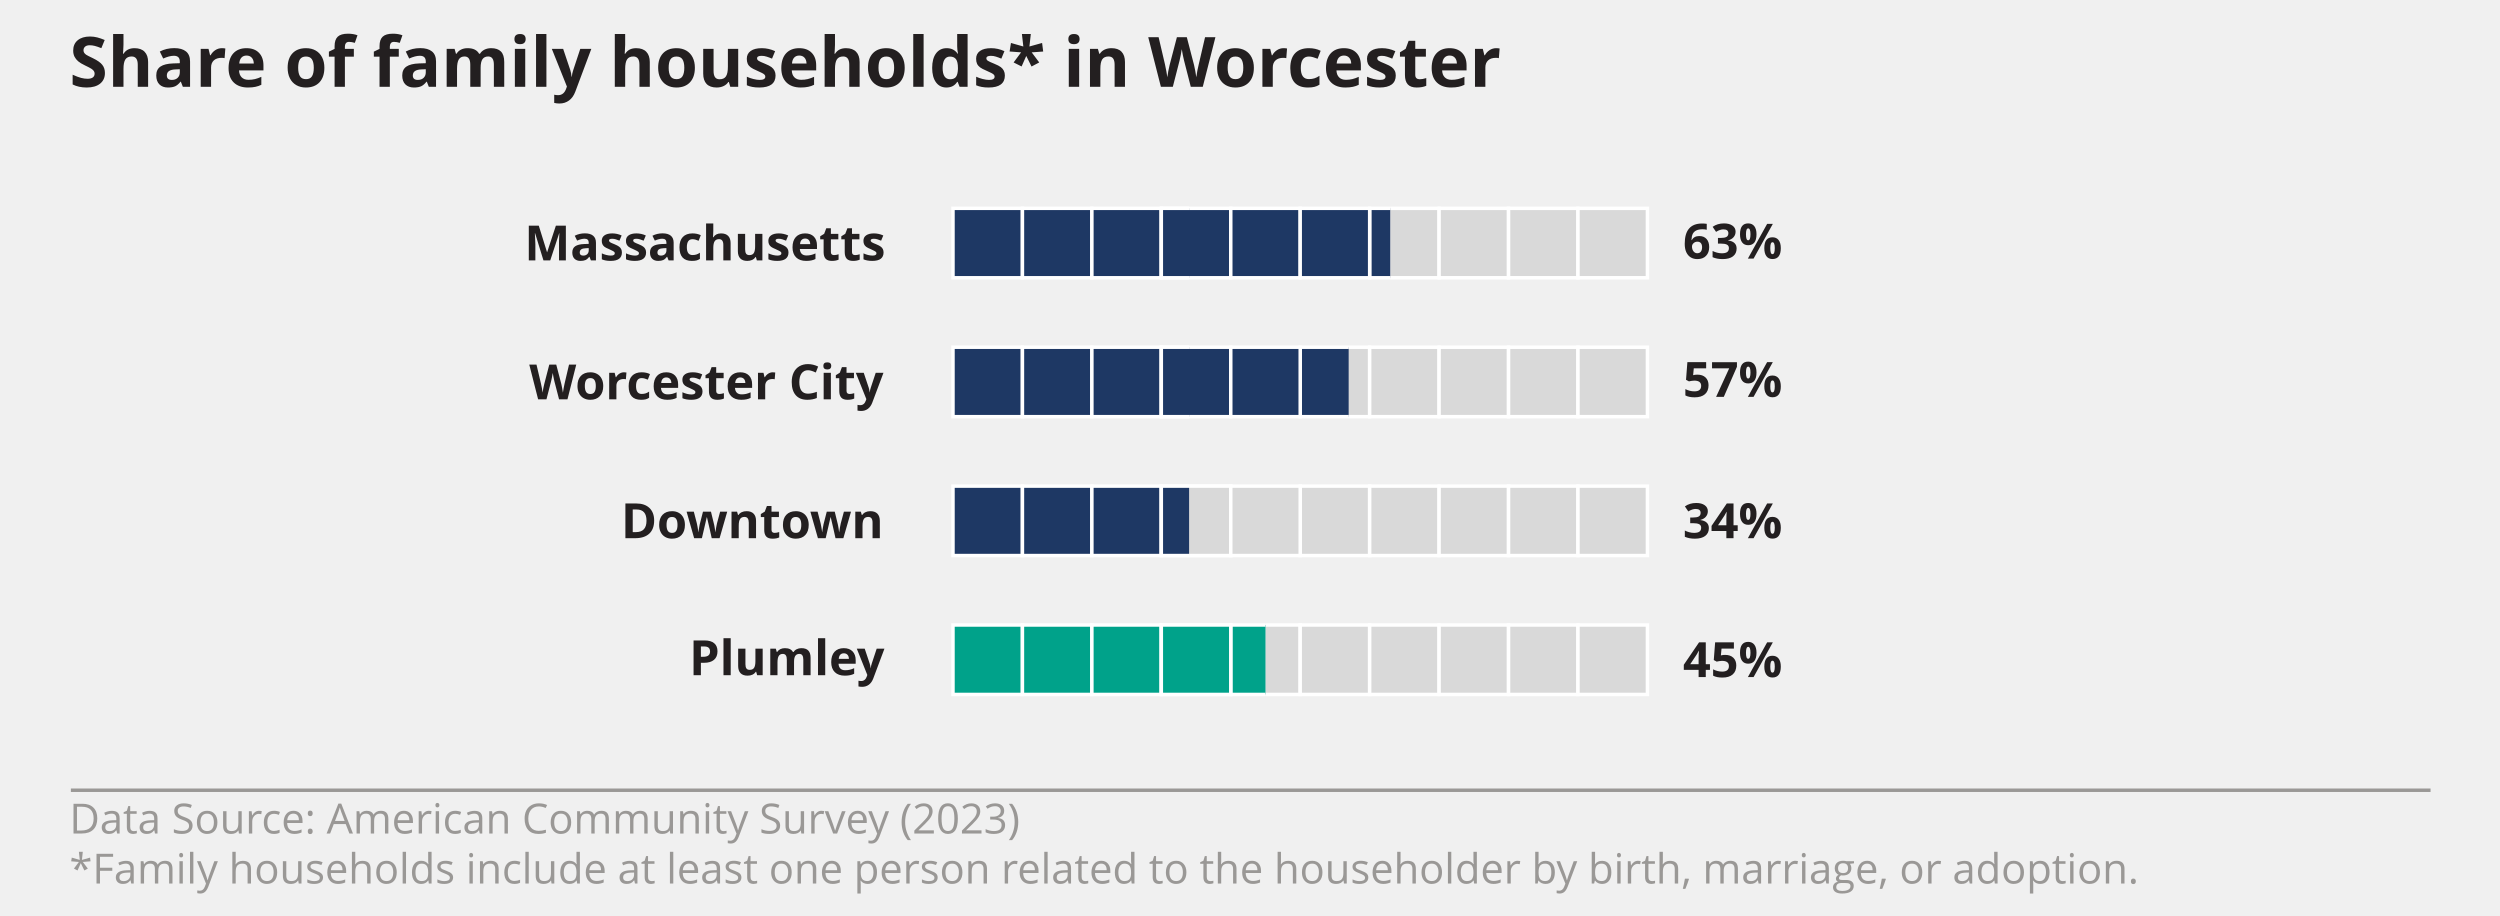
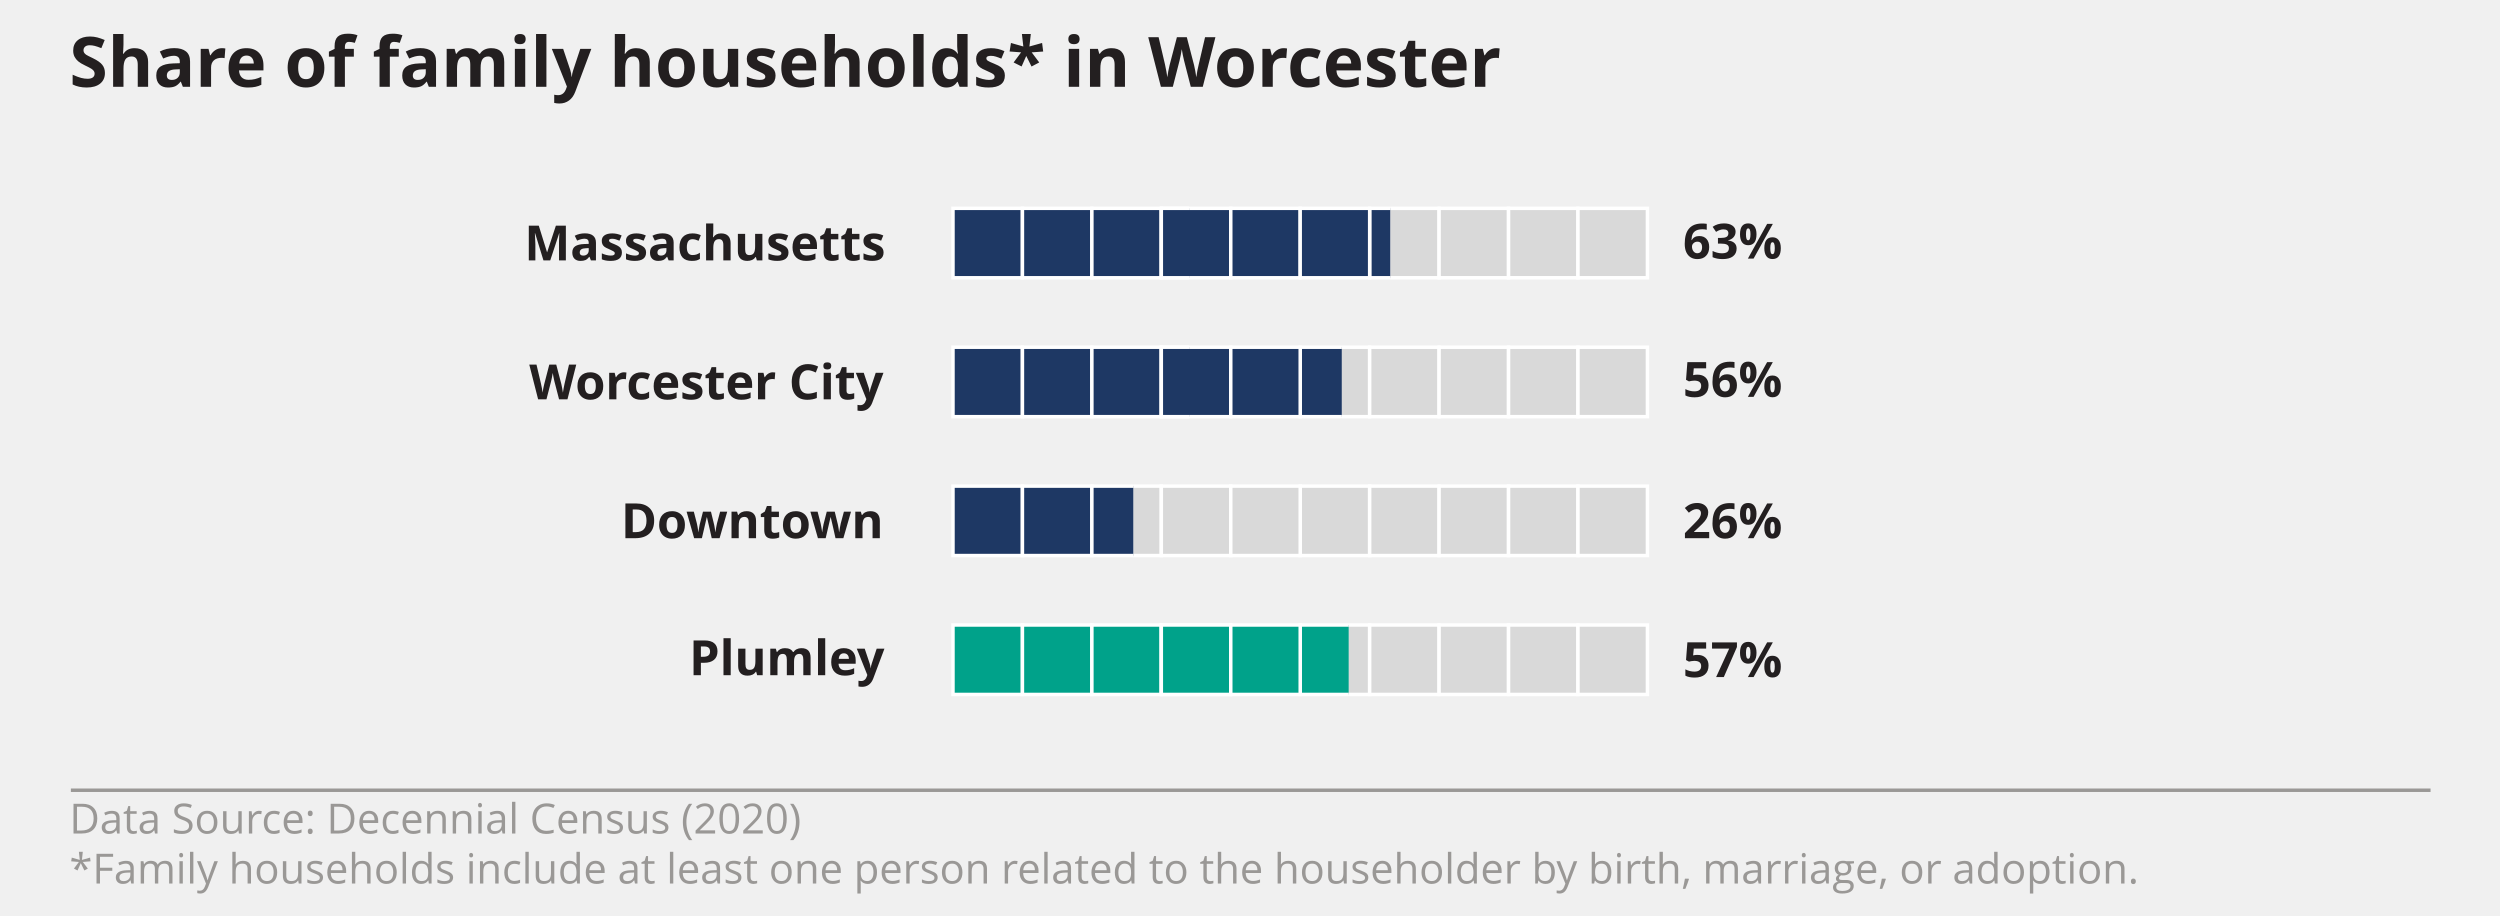
<svg xmlns="http://www.w3.org/2000/svg" id="Layer_1" data-name="Layer 1" viewBox="0 0 720 263.67">
  <defs>
    <style>
      .cls-1 {
        fill: #d9d9d9;
      }

      .cls-1, .cls-2, .cls-3 {
        stroke: #fff;
      }

      .cls-1, .cls-2, .cls-3, .cls-4 {
        stroke-miterlimit: 10;
      }

      .cls-2 {
        fill: #1e3864;
      }

      .cls-3 {
        fill: #00a28a;
      }

      .cls-5 {
        font-size: 14px;
      }

      .cls-5, .cls-6 {
        fill: #231f20;
        font-family: OpenSans-Bold, 'Open Sans';
        font-weight: 700;
      }

      .cls-7 {
        fill: #9a9896;
        font-family: OpenSans, 'Open Sans';
        font-size: 12px;
      }

      .cls-6 {
        font-size: 20px;
      }

      .cls-4 {
        fill: none;
        stroke: #9a9896;
      }
    </style>
  </defs>
  <text class="cls-6" transform="translate(20 25)">
    <tspan x="0" y="0">Share of family households* in Worcester</tspan>
  </text>
  <text class="cls-5" transform="translate(152.43 115)">
    <tspan x="0" y="0">Worcester City</tspan>
  </text>
  <text class="cls-5" transform="translate(178.85 155)">
    <tspan x="0" y="0">Downtown</tspan>
  </text>
  <text class="cls-5" transform="translate(198.48 194.45)">
    <tspan x="0" y="0">Plumley</tspan>
  </text>
  <text class="cls-5" transform="translate(484.7 195)">
-     <tspan x="0" y="0">45%</tspan>
+     <tspan x="0" y="0">57%</tspan>
  </text>
  <text class="cls-5" transform="translate(484.7 155)">
-     <tspan x="0" y="0">34%</tspan>
+     <tspan x="0" y="0">26%</tspan>
  </text>
  <text class="cls-5" transform="translate(484.7 114.29)">
-     <tspan x="0" y="0">57%</tspan>
+     <tspan x="0" y="0">56%</tspan>
  </text>
  <text class="cls-5" transform="translate(484.7 74.48)">
    <tspan x="0" y="0">63%</tspan>
  </text>
  <text class="cls-5" transform="translate(151.03 75)">
    <tspan x="0" y="0">Massachusetts</tspan>
  </text>
  <g>
    <rect class="cls-3" x="274.46" y="180" width="20" height="20" />
    <rect class="cls-3" x="294.46" y="180" width="20" height="20" />
    <rect class="cls-3" x="314.46" y="180" width="20" height="20" />
    <rect class="cls-3" x="334.46" y="180" width="20" height="20" />
-     <polyline class="cls-1" points="364.46 180 374.46 180 374.46 200 364.46 200" />
-     <polyline class="cls-3" points="364.46 200 354.46 200 354.46 180 364.46 180" />
-     <rect class="cls-1" x="374.46" y="180" width="20" height="20" />
+     <polyline class="cls-3" points="388.46 200 374.46 200 374.46 180 388.46 180" />
+     <polyline class="cls-1" points="388.46 180 394.46 180 394.46 200 388.46 200" />
    <rect class="cls-1" x="394.46" y="180" width="20" height="20" />
    <rect class="cls-1" x="414.46" y="180" width="20" height="20" />
    <rect class="cls-1" x="434.46" y="180" width="20" height="20" />
    <rect class="cls-1" x="454.46" y="180" width="20" height="20" />
    <rect class="cls-3" x="334.46" y="180" width="20" height="20" />
+     <rect class="cls-3" x="354.46" y="180" width="20" height="20" />
  </g>
  <g>
    <rect class="cls-2" x="274.46" y="140" width="20" height="20" />
    <rect class="cls-2" x="294.46" y="140" width="20" height="20" />
-     <rect class="cls-2" x="314.46" y="140" width="20" height="20" />
-     <rect class="cls-2" x="334.46" y="140" width="20" height="20" />
+     <polyline class="cls-2" points="326.46 160 314.46 160 314.46 140 326.46 140" />
+     <polyline class="cls-1" points="326.46 140 334.46 140 334.46 160 326.46 160" />
+     <rect class="cls-1" x="334.46" y="140" width="20" height="20" />
    <rect class="cls-1" x="374.46" y="140" width="20" height="20" />
    <rect class="cls-1" x="394.46" y="140" width="20" height="20" />
    <rect class="cls-1" x="414.46" y="140" width="20" height="20" />
    <rect class="cls-1" x="434.46" y="140" width="20" height="20" />
    <rect class="cls-1" x="454.46" y="140" width="20" height="20" />
-     <polyline class="cls-2" points="342.46 160 334.46 160 334.46 140 342.46 140" />
-     <polyline class="cls-1" points="342.46 140 354.46 140 354.46 160 342.46 160" />
    <rect class="cls-1" x="354.46" y="140" width="20" height="20" />
  </g>
  <g>
    <rect class="cls-2" x="274.46" y="100" width="20" height="20" />
    <rect class="cls-2" x="294.46" y="100" width="20" height="20" />
    <rect class="cls-2" x="314.46" y="100" width="20" height="20" />
    <rect class="cls-2" x="334.46" y="100" width="20" height="20" />
-     <polyline class="cls-2" points="388.46 120 374.46 120 374.46 100 388.46 100" />
-     <polyline class="cls-1" points="388.46 100 394.46 100 394.46 120 388.46 120" />
+     <polyline class="cls-2" points="386.46 120 374.46 120 374.46 100 386.46 100" />
+     <polyline class="cls-1" points="386.46 100 394.46 100 394.46 120 386.46 120" />
    <rect class="cls-1" x="394.46" y="100" width="20" height="20" />
    <rect class="cls-1" x="414.46" y="100" width="20" height="20" />
    <rect class="cls-1" x="434.46" y="100" width="20" height="20" />
    <rect class="cls-1" x="454.46" y="100" width="20" height="20" />
    <polyline class="cls-2" points="342.46 120 334.46 120 334.46 100 342.46 100" />
    <rect class="cls-2" x="354.46" y="100" width="20" height="20" />
  </g>
  <g>
    <rect class="cls-2" x="274.46" y="60" width="20" height="20" />
    <rect class="cls-2" x="294.46" y="60" width="20" height="20" />
    <rect class="cls-2" x="314.46" y="60" width="20" height="20" />
    <rect class="cls-2" x="334.46" y="60" width="20" height="20" />
    <polyline class="cls-2" points="400.46 80 394.46 80 394.46 60 400.46 60" />
    <polyline class="cls-1" points="400.46 60 414.46 60 414.46 80 400.46 80" />
    <rect class="cls-1" x="414.46" y="60" width="20" height="20" />
    <rect class="cls-1" x="434.46" y="60" width="20" height="20" />
    <rect class="cls-1" x="454.46" y="60" width="20" height="20" />
    <polyline class="cls-2" points="342.46 80 334.46 80 334.46 60 342.46 60" />
    <rect class="cls-2" x="354.46" y="60" width="20" height="20" />
    <rect class="cls-2" x="374.46" y="60" width="20" height="20" />
  </g>
  <g>
    <text class="cls-7" transform="translate(20 240.05)">
-       <tspan x="0" y="0">Data Source: American Community Survey (2023)</tspan>
+       <tspan x="0" y="0">Data Source: Decennial Census (2020)</tspan>
      <tspan x="0" y="14.4">*Family households include at least one person related to the householder by birth, marriage, or adoption. </tspan>
    </text>
    <line class="cls-4" x1="20.41" y1="227.59" x2="700" y2="227.59" />
  </g>
</svg>
